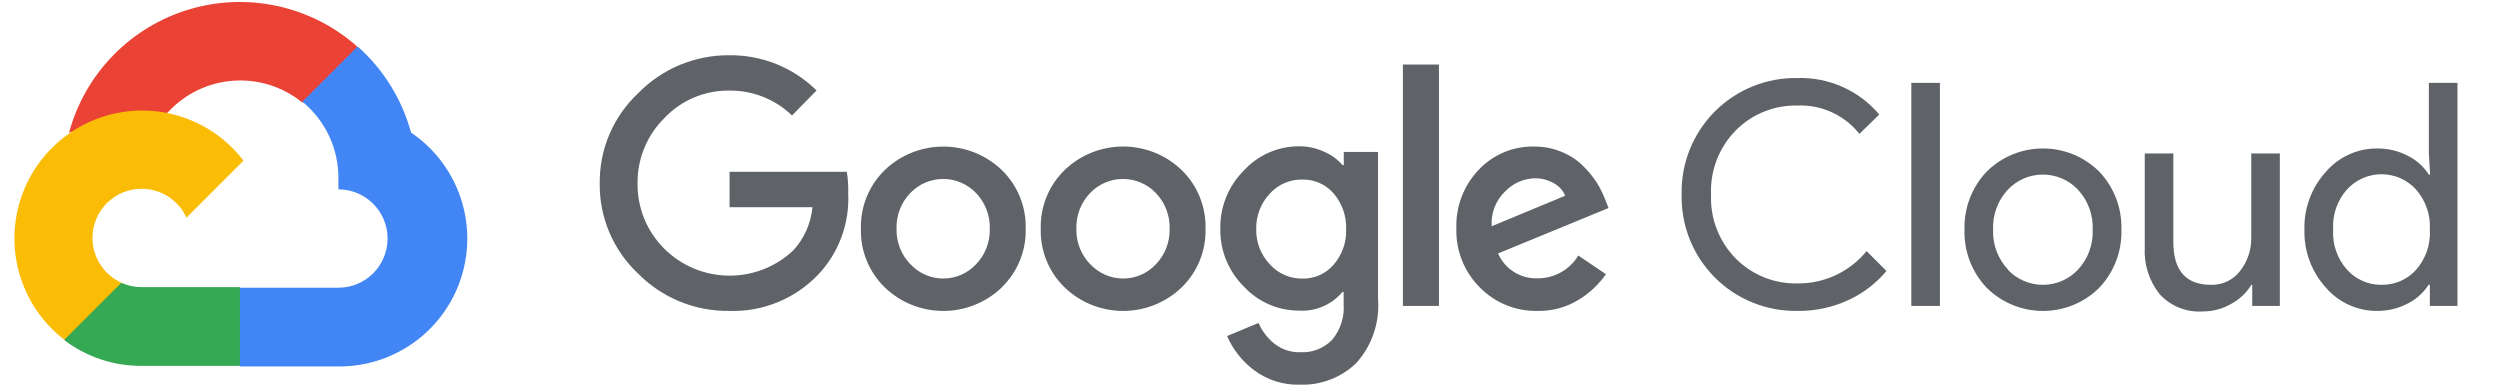
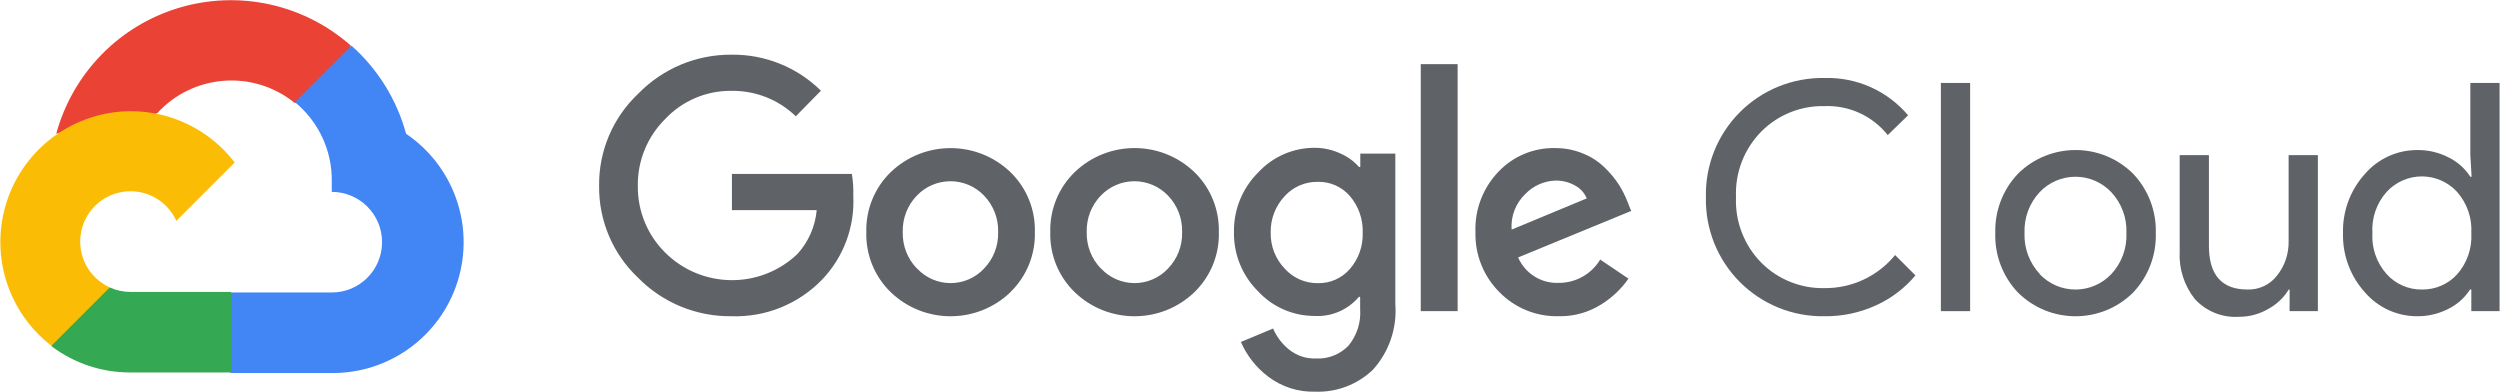
- <svg xmlns="http://www.w3.org/2000/svg" viewBox="0 0 181 28" width="181" height="28">
+ <svg xmlns="http://www.w3.org/2000/svg" viewBox="1.02 0.13 176.93 27.73">
  <defs>
    <style>.cls-1{fill:#ea4335;}.cls-2{fill:#4285f4;}.cls-3{fill:#34a853;}.cls-4{fill:#fbbc05;}.cls-5{fill:#5f6368;}</style>
  </defs>
  <path class="cls-1" d="M21.85,7.41l1,0,2.85-2.85.14-1.21A12.81,12.81,0,0,0,5,9.6a1.55,1.55,0,0,1,1-.06l5.7-.94s.29-.48.44-.45a7.11,7.11,0,0,1,9.73-.74Z" />
  <path class="cls-2" d="M29.76,9.6a12.84,12.84,0,0,0-3.87-6.24l-4,4A7.11,7.11,0,0,1,24.5,13v.71a3.56,3.56,0,1,1,0,7.12H17.38l-.71.72v4.27l.71.71H24.5A9.26,9.26,0,0,0,29.76,9.6Z" />
  <path class="cls-3" d="M10.25,26.49h7.12v-5.7H10.25a3.54,3.54,0,0,1-1.47-.32l-1,.31L4.91,23.63l-.25,1A9.21,9.21,0,0,0,10.25,26.49Z" />
  <path class="cls-4" d="M10.25,8A9.26,9.26,0,0,0,4.66,24.6l4.13-4.13a3.56,3.56,0,1,1,4.71-4.71l4.13-4.13A9.25,9.25,0,0,0,10.25,8Z" />
  <path class="cls-5" d="M52.79,22.51a9.11,9.11,0,0,1-6.6-2.71,8.8,8.8,0,0,1-2.77-6.52,8.81,8.81,0,0,1,2.77-6.52A9.11,9.11,0,0,1,52.79,4a8.84,8.84,0,0,1,6.33,2.55L57.34,8.36a6.41,6.41,0,0,0-4.55-1.8,6.34,6.34,0,0,0-4.7,2,6.53,6.53,0,0,0-1.93,4.75A6.53,6.53,0,0,0,48.09,18a6.71,6.71,0,0,0,9.36.11A5.32,5.32,0,0,0,58.82,15h-6V12.44h8.49A8.12,8.12,0,0,1,61.41,14a8,8,0,0,1-2.19,5.9A8.51,8.51,0,0,1,52.79,22.51Zm19.74-1.7a6.12,6.12,0,0,1-8.47,0,5.7,5.7,0,0,1-1.73-4.25,5.71,5.71,0,0,1,1.73-4.25,6.13,6.13,0,0,1,8.47,0,5.71,5.71,0,0,1,1.73,4.25A5.7,5.7,0,0,1,72.52,20.81Zm-6.6-1.67a3.24,3.24,0,0,0,4.73,0,3.56,3.56,0,0,0,1-2.58,3.57,3.57,0,0,0-1-2.59,3.29,3.29,0,0,0-4.75,0,3.57,3.57,0,0,0-1,2.59A3.56,3.56,0,0,0,65.92,19.14Zm19.62,1.67a6.12,6.12,0,0,1-8.47,0,5.7,5.7,0,0,1-1.73-4.25,5.71,5.71,0,0,1,1.73-4.25,6.12,6.12,0,0,1,8.47,0,5.71,5.71,0,0,1,1.73,4.25A5.7,5.7,0,0,1,85.55,20.81Zm-6.6-1.67a3.24,3.24,0,0,0,4.73,0,3.56,3.56,0,0,0,1-2.58,3.57,3.57,0,0,0-1-2.59,3.29,3.29,0,0,0-4.75,0,3.57,3.57,0,0,0-1,2.59A3.56,3.56,0,0,0,78.94,19.14Zm15.16,8.71a5.24,5.24,0,0,1-3.33-1.06,6.13,6.13,0,0,1-1.94-2.46l2.28-.95a3.84,3.84,0,0,0,1.13,1.49,2.85,2.85,0,0,0,1.87.63,3,3,0,0,0,2.33-.9A3.65,3.65,0,0,0,97.28,22v-.86h-.09a3.81,3.81,0,0,1-3.13,1.35,5.43,5.43,0,0,1-4-1.74,5.75,5.75,0,0,1-1.71-4.19,5.81,5.81,0,0,1,1.71-4.22,5.42,5.42,0,0,1,4-1.75A4.3,4.3,0,0,1,95.9,11a3.7,3.7,0,0,1,1.3.95h.09V11h2.48V21.65a6.21,6.21,0,0,1-1.59,4.65A5.6,5.6,0,0,1,94.11,27.85Zm.18-7.68a2.91,2.91,0,0,0,2.26-1,3.7,3.7,0,0,0,.91-2.56A3.78,3.78,0,0,0,96.55,14a2.9,2.9,0,0,0-2.26-1,3.09,3.09,0,0,0-2.34,1,3.65,3.65,0,0,0-1,2.59,3.58,3.58,0,0,0,1,2.56A3.1,3.1,0,0,0,94.29,20.17Zm9.89-15.5V22.15h-2.61V4.67Zm7.16,17.84a5.68,5.68,0,0,1-4.21-1.71,5.79,5.79,0,0,1-1.69-4.24,5.86,5.86,0,0,1,1.63-4.28,5.36,5.36,0,0,1,4-1.67,5.05,5.05,0,0,1,2,.39,4.71,4.71,0,0,1,1.53,1,7,7,0,0,1,1,1.21,7.15,7.15,0,0,1,.59,1.17l.27.68-8,3.29a3,3,0,0,0,2.88,1.8,3.41,3.41,0,0,0,2.93-1.65l2,1.35a6.59,6.59,0,0,1-1.92,1.82A5.44,5.44,0,0,1,111.34,22.51ZM108,16.38l5.32-2.21a1.84,1.84,0,0,0-.83-.91,2.71,2.71,0,0,0-1.37-.35,3.09,3.09,0,0,0-2.15.95A3.17,3.17,0,0,0,108,16.38Z" />
  <path class="cls-5" d="M130.13,22.51a8.24,8.24,0,0,1-8.38-8.43,8.24,8.24,0,0,1,8.38-8.43,7.46,7.46,0,0,1,5.93,2.64l-1.44,1.4a5.44,5.44,0,0,0-4.48-2.05,6.11,6.11,0,0,0-4.45,1.78,6.24,6.24,0,0,0-1.81,4.66,6.24,6.24,0,0,0,1.81,4.66,6.11,6.11,0,0,0,4.45,1.78,6.36,6.36,0,0,0,5-2.34l1.44,1.44a7.86,7.86,0,0,1-2.77,2.11A8.48,8.48,0,0,1,130.13,22.51Z" />
  <path class="cls-5" d="M140.45,22.15h-2.07V6h2.07Z" />
  <path class="cls-5" d="M143.83,12.43a5.79,5.79,0,0,1,8.16,0,5.85,5.85,0,0,1,1.6,4.2,5.85,5.85,0,0,1-1.6,4.2,5.79,5.79,0,0,1-8.16,0,5.85,5.85,0,0,1-1.6-4.2A5.85,5.85,0,0,1,143.83,12.43Zm1.54,7.1a3.49,3.49,0,0,0,5.07,0,4,4,0,0,0,1.07-2.9,4,4,0,0,0-1.07-2.9,3.49,3.49,0,0,0-5.07,0,4,4,0,0,0-1.07,2.9A4,4,0,0,0,145.38,19.52Z" />
  <path class="cls-5" d="M165.06,22.15h-2V20.62H163A3.85,3.85,0,0,1,161.54,22a4.08,4.08,0,0,1-2.05.55,3.89,3.89,0,0,1-3.14-1.26,5,5,0,0,1-1.07-3.38V11.11h2.07v6.42q0,3.09,2.73,3.09a2.54,2.54,0,0,0,2.1-1,3.77,3.77,0,0,0,.81-2.39V11.11h2.07Z" />
  <path class="cls-5" d="M172.09,22.51a4.86,4.86,0,0,1-3.7-1.69,6,6,0,0,1-1.55-4.19,6,6,0,0,1,1.55-4.19,4.86,4.86,0,0,1,3.7-1.69,4.69,4.69,0,0,1,2.26.54,3.83,3.83,0,0,1,1.5,1.35h.09l-.09-1.53V6h2.07V22.15h-2V20.62h-.09a3.83,3.83,0,0,1-1.5,1.35A4.69,4.69,0,0,1,172.09,22.51Zm.34-1.89a3.3,3.3,0,0,0,2.49-1.08,4.05,4.05,0,0,0,1-2.91,4.05,4.05,0,0,0-1-2.91,3.38,3.38,0,0,0-5,0,4,4,0,0,0-1,2.9,4,4,0,0,0,1,2.9A3.3,3.3,0,0,0,172.43,20.62Z" />
</svg>
